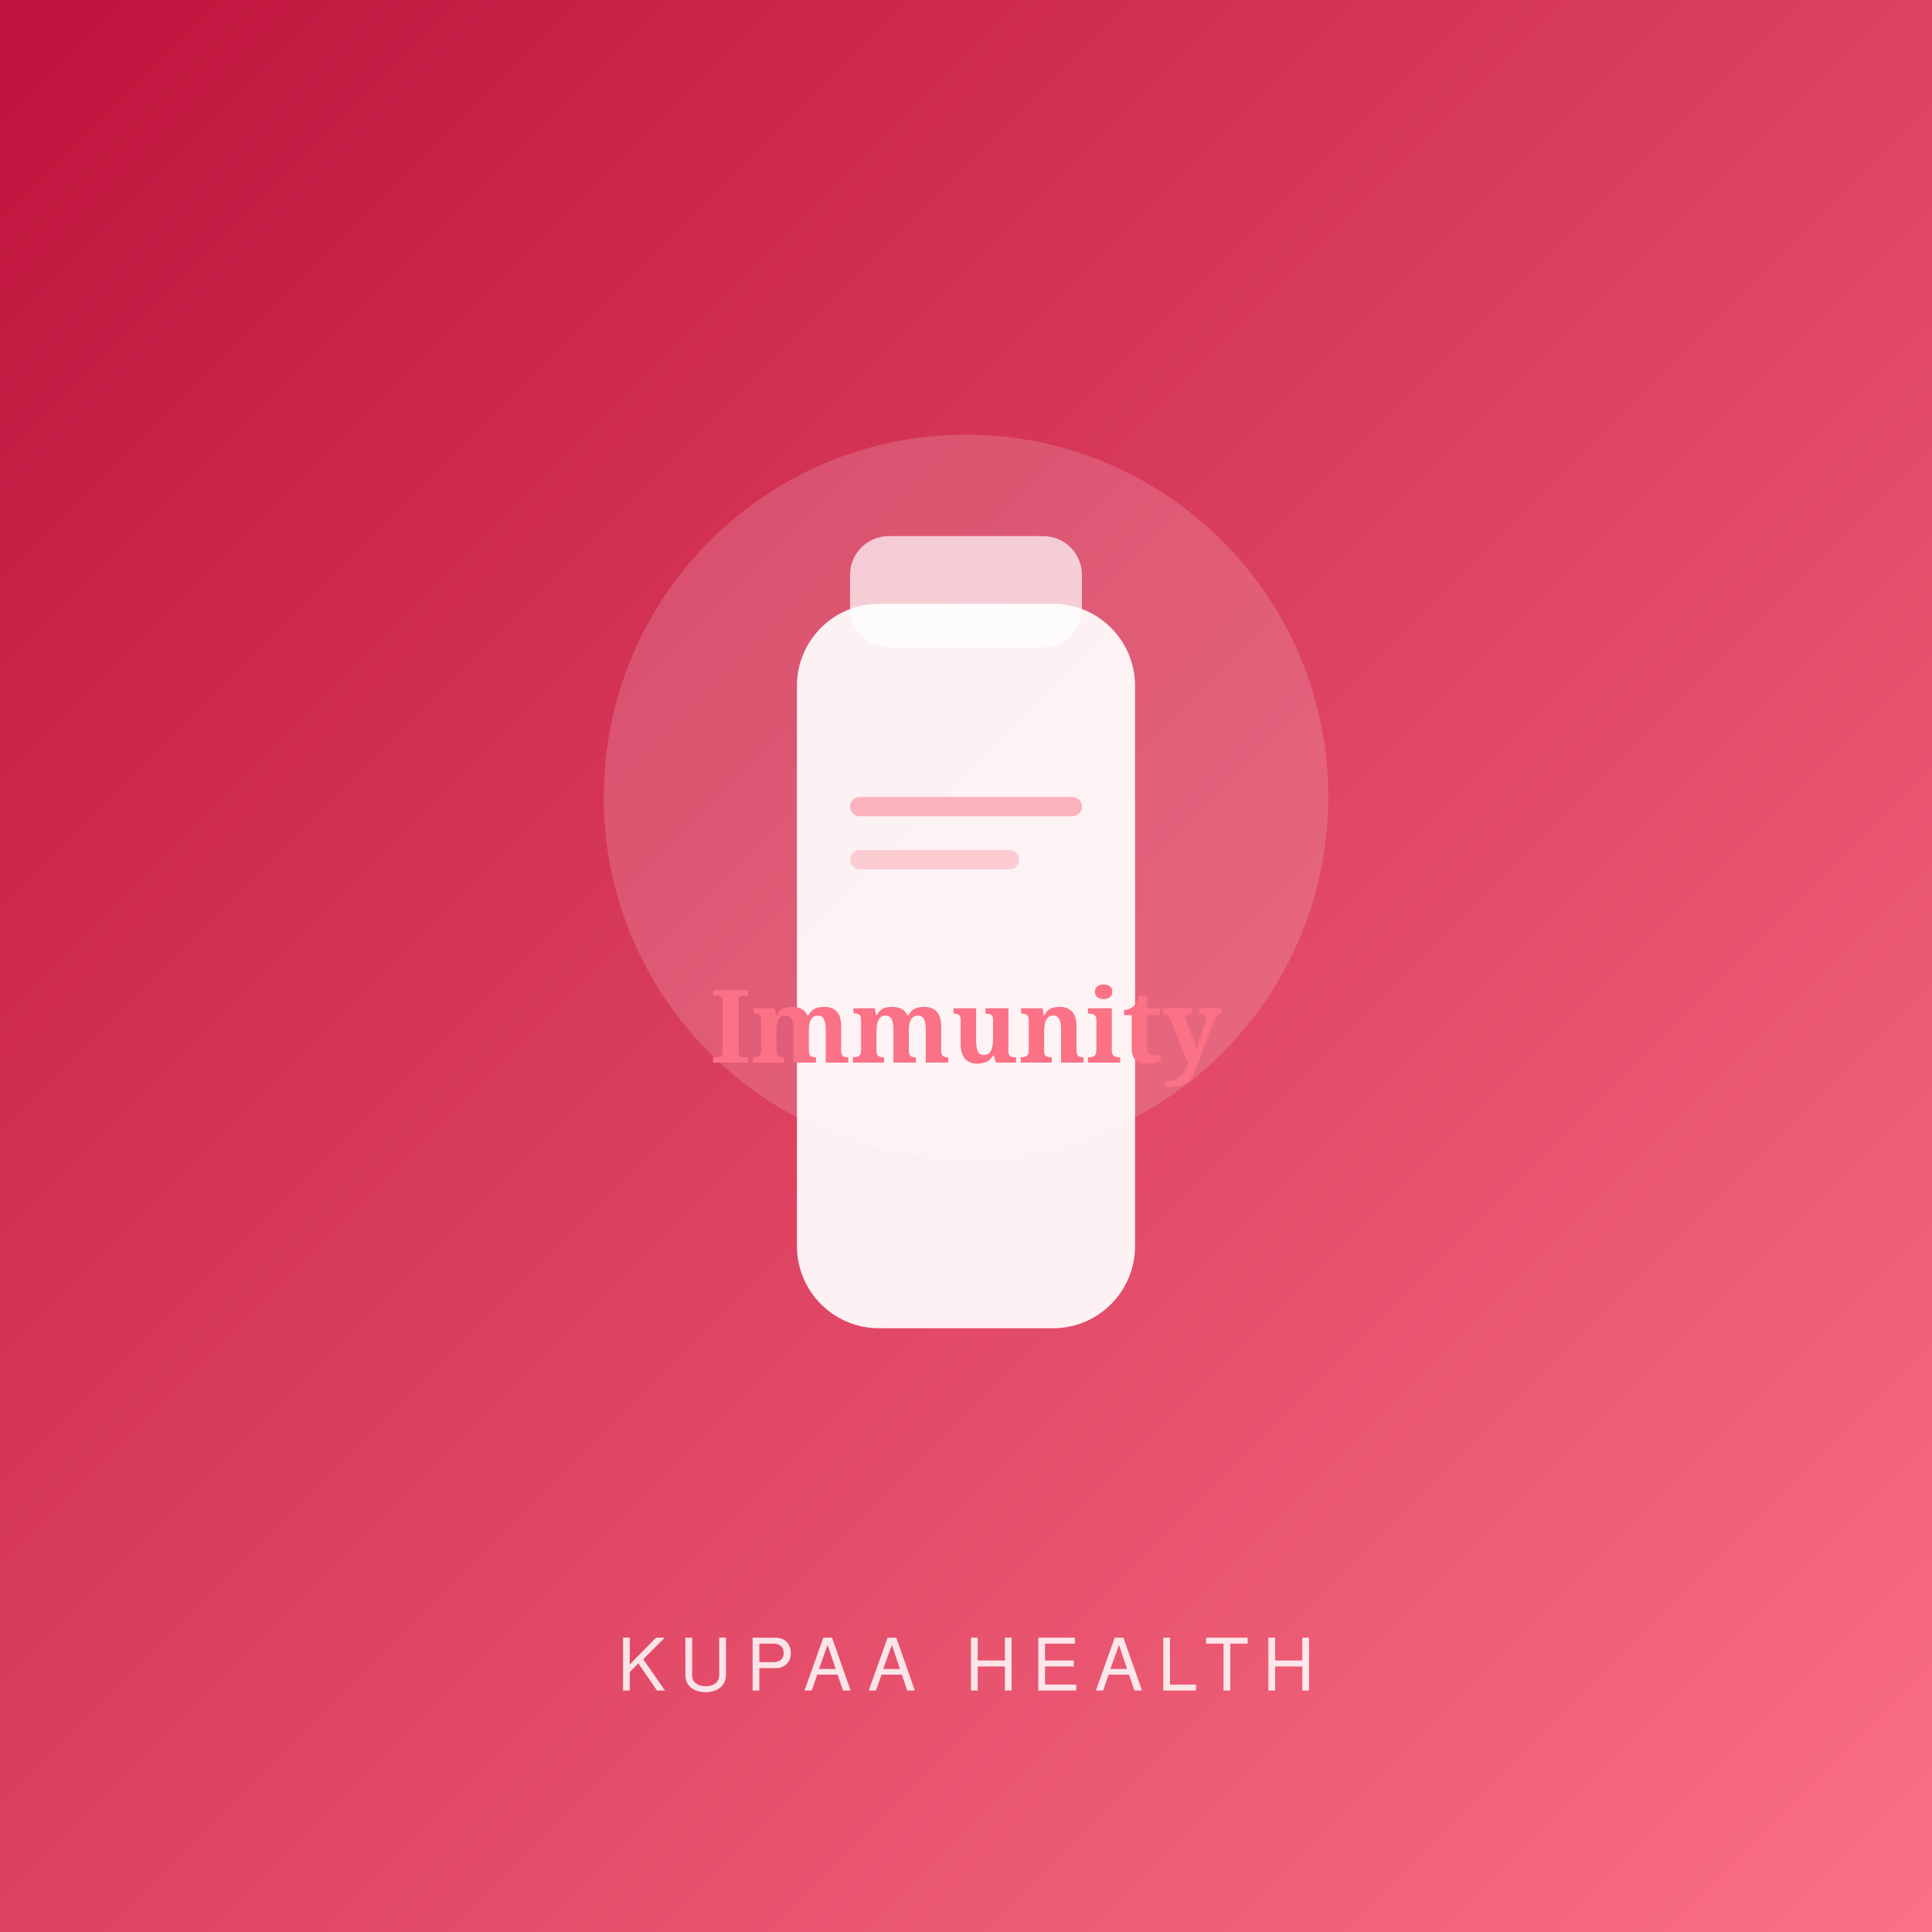
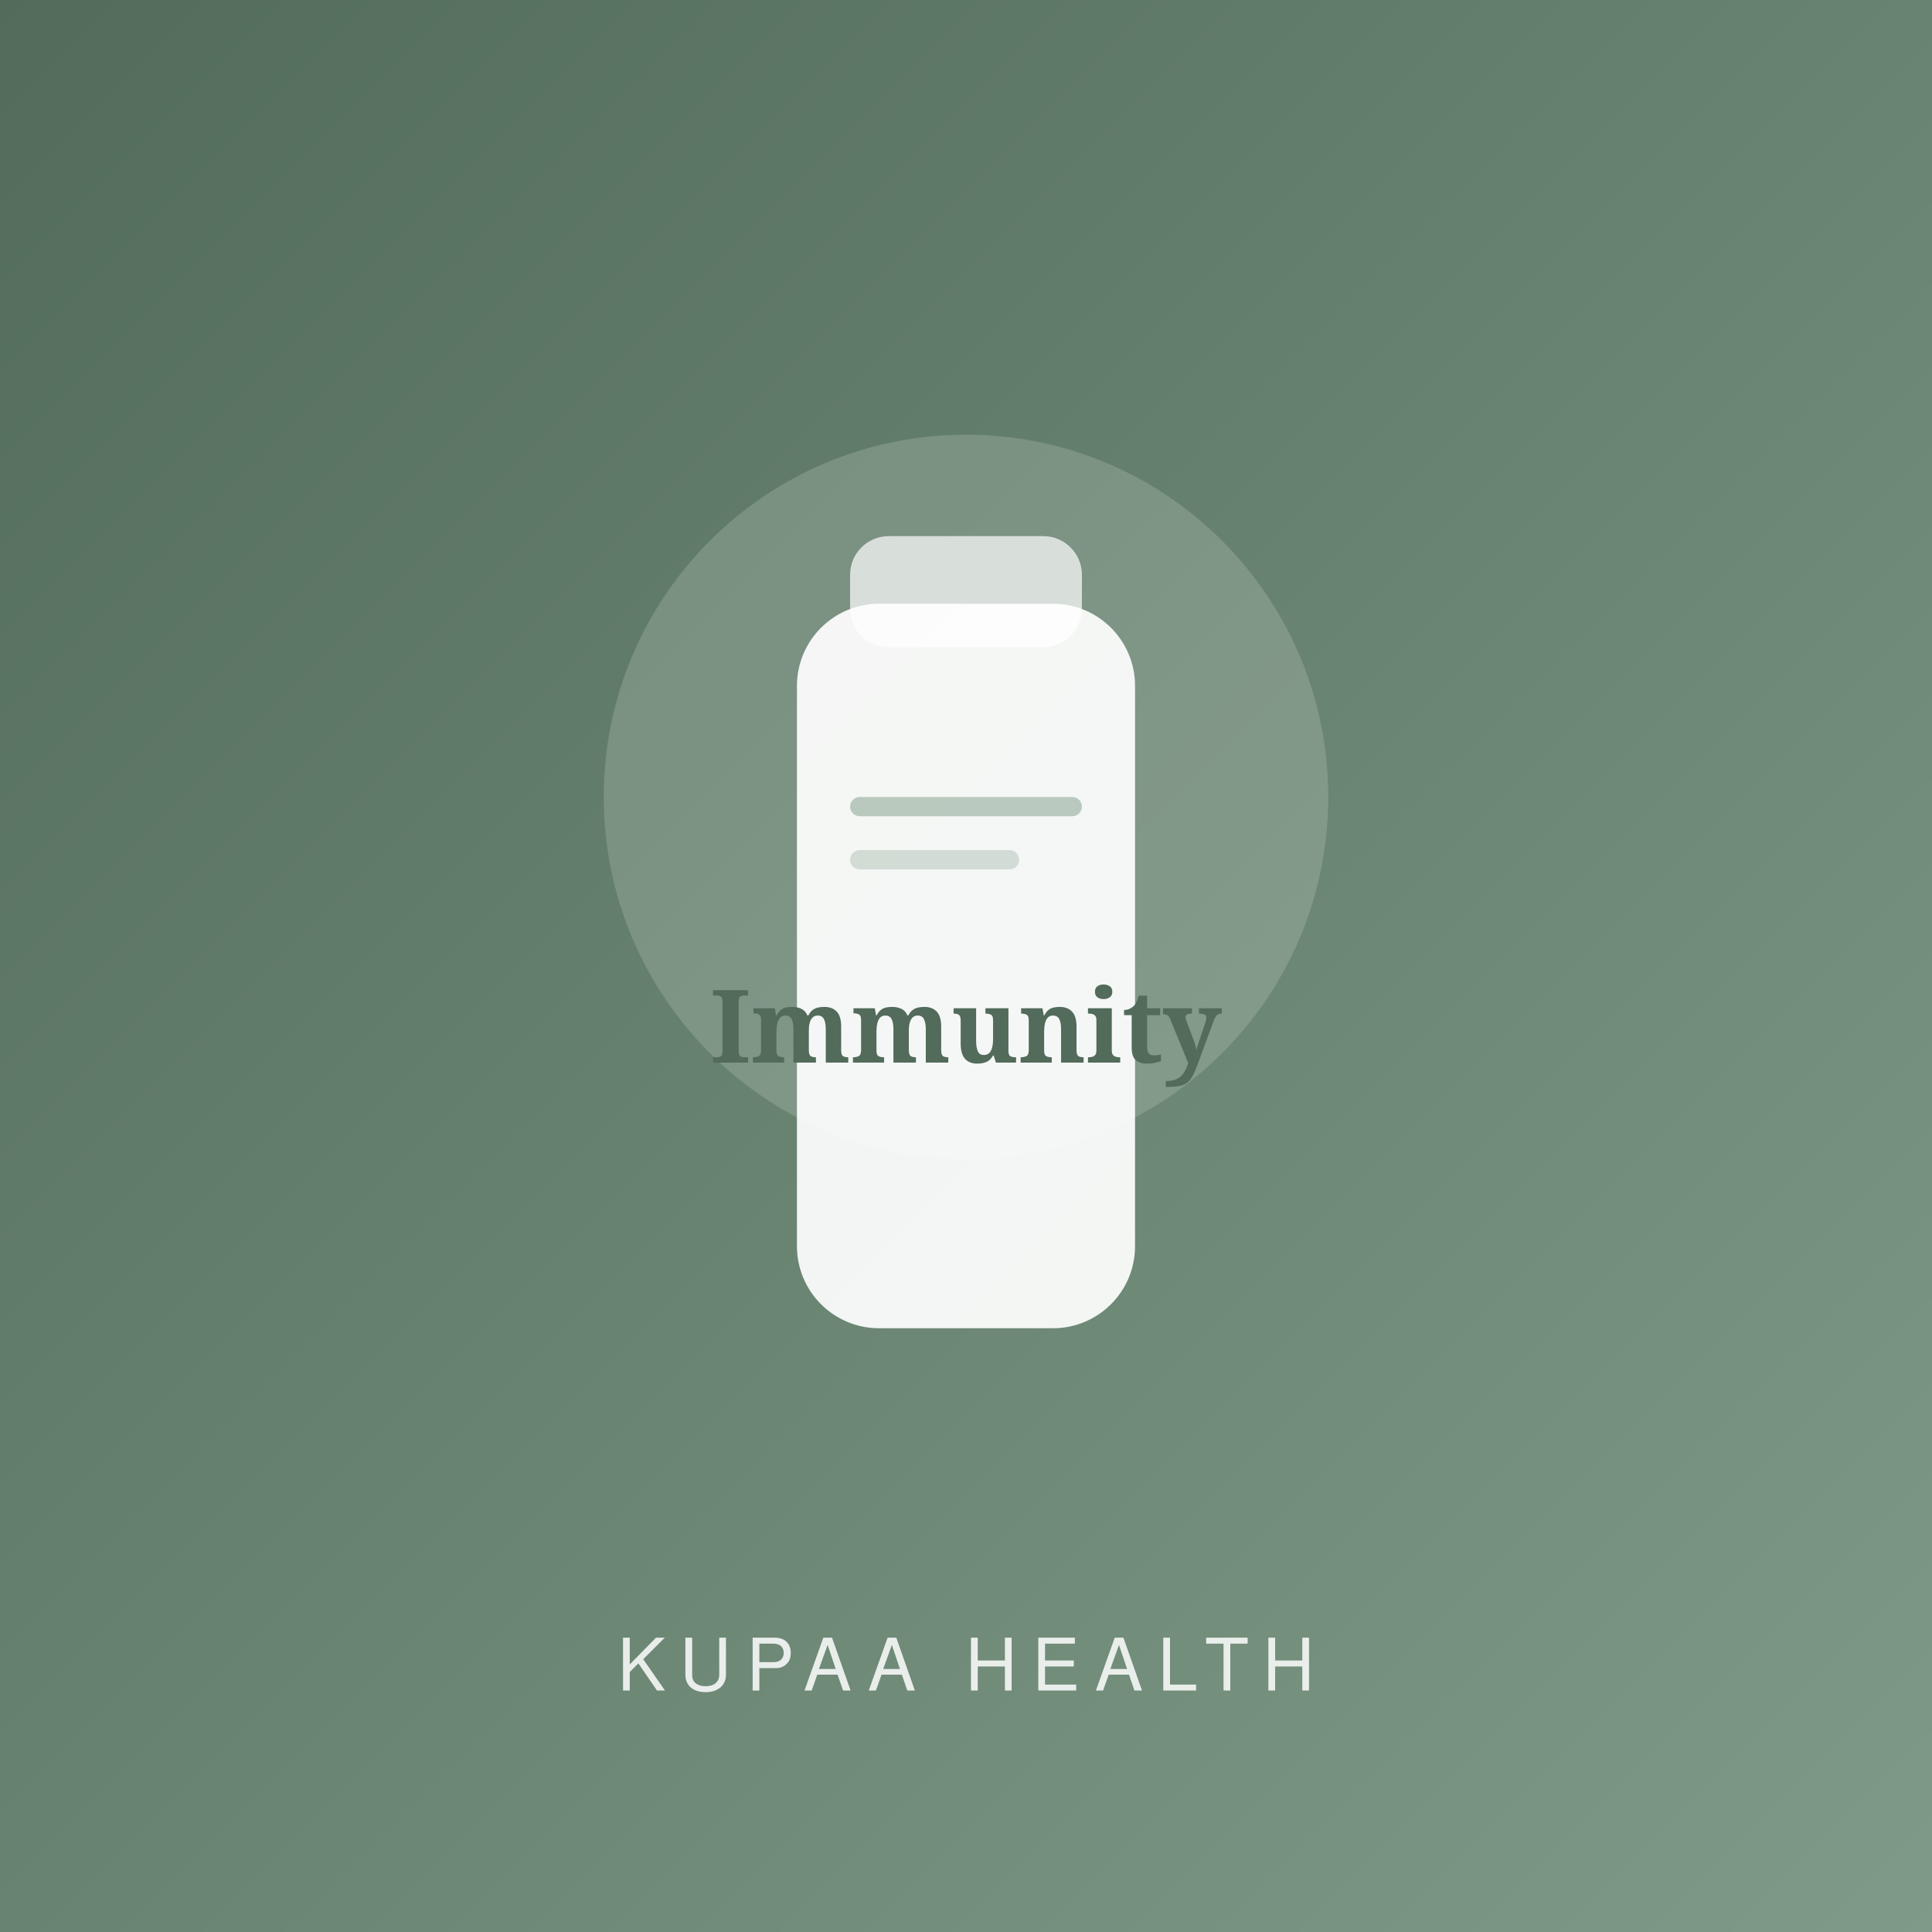
<svg xmlns="http://www.w3.org/2000/svg" viewBox="0 0 800 800" width="800" height="800">
  <defs>
    <linearGradient id="g" x1="0" y1="0" x2="1" y2="1">
-       <stop offset="0%" stop-color="#be123c" />
-       <stop offset="100%" stop-color="#fb7185" />
+       <stop offset="0%" stop-color="#526B5A" />
+       <stop offset="100%" stop-color="#7F9B87" />
    </linearGradient>
  </defs>
  <rect width="800" height="800" fill="url(#g)" />
  <circle cx="400" cy="330" r="150" fill="#ffffff" opacity="0.16" />
  <rect x="330" y="250" width="140" height="300" rx="34" fill="#ffffff" opacity="0.92" />
  <rect x="352" y="222" width="96" height="46" rx="16" fill="#ffffff" opacity="0.7" />
-   <rect x="352" y="330" width="96" height="8" rx="4" fill="#fb7185" opacity="0.5" />
-   <rect x="352" y="352" width="70" height="8" rx="4" fill="#fb7185" opacity="0.3" />
-   <text x="400" y="440" font-family="Georgia,serif" font-size="42" font-weight="bold" fill="#fb7185" text-anchor="middle">Immunity</text>
+   <rect x="352" y="330" width="96" height="8" rx="4" fill="#7F9B87" opacity="0.5" />
+   <rect x="352" y="352" width="70" height="8" rx="4" fill="#7F9B87" opacity="0.3" />
+   <text x="400" y="440" font-family="Georgia,serif" font-size="42" font-weight="bold" fill="#526B5A" text-anchor="middle">Immunity</text>
  <text x="400" y="700" font-family="Helvetica,Arial,sans-serif" font-size="30" fill="#ffffff" opacity="0.85" text-anchor="middle" letter-spacing="6">KUPAA HEALTH</text>
</svg>
